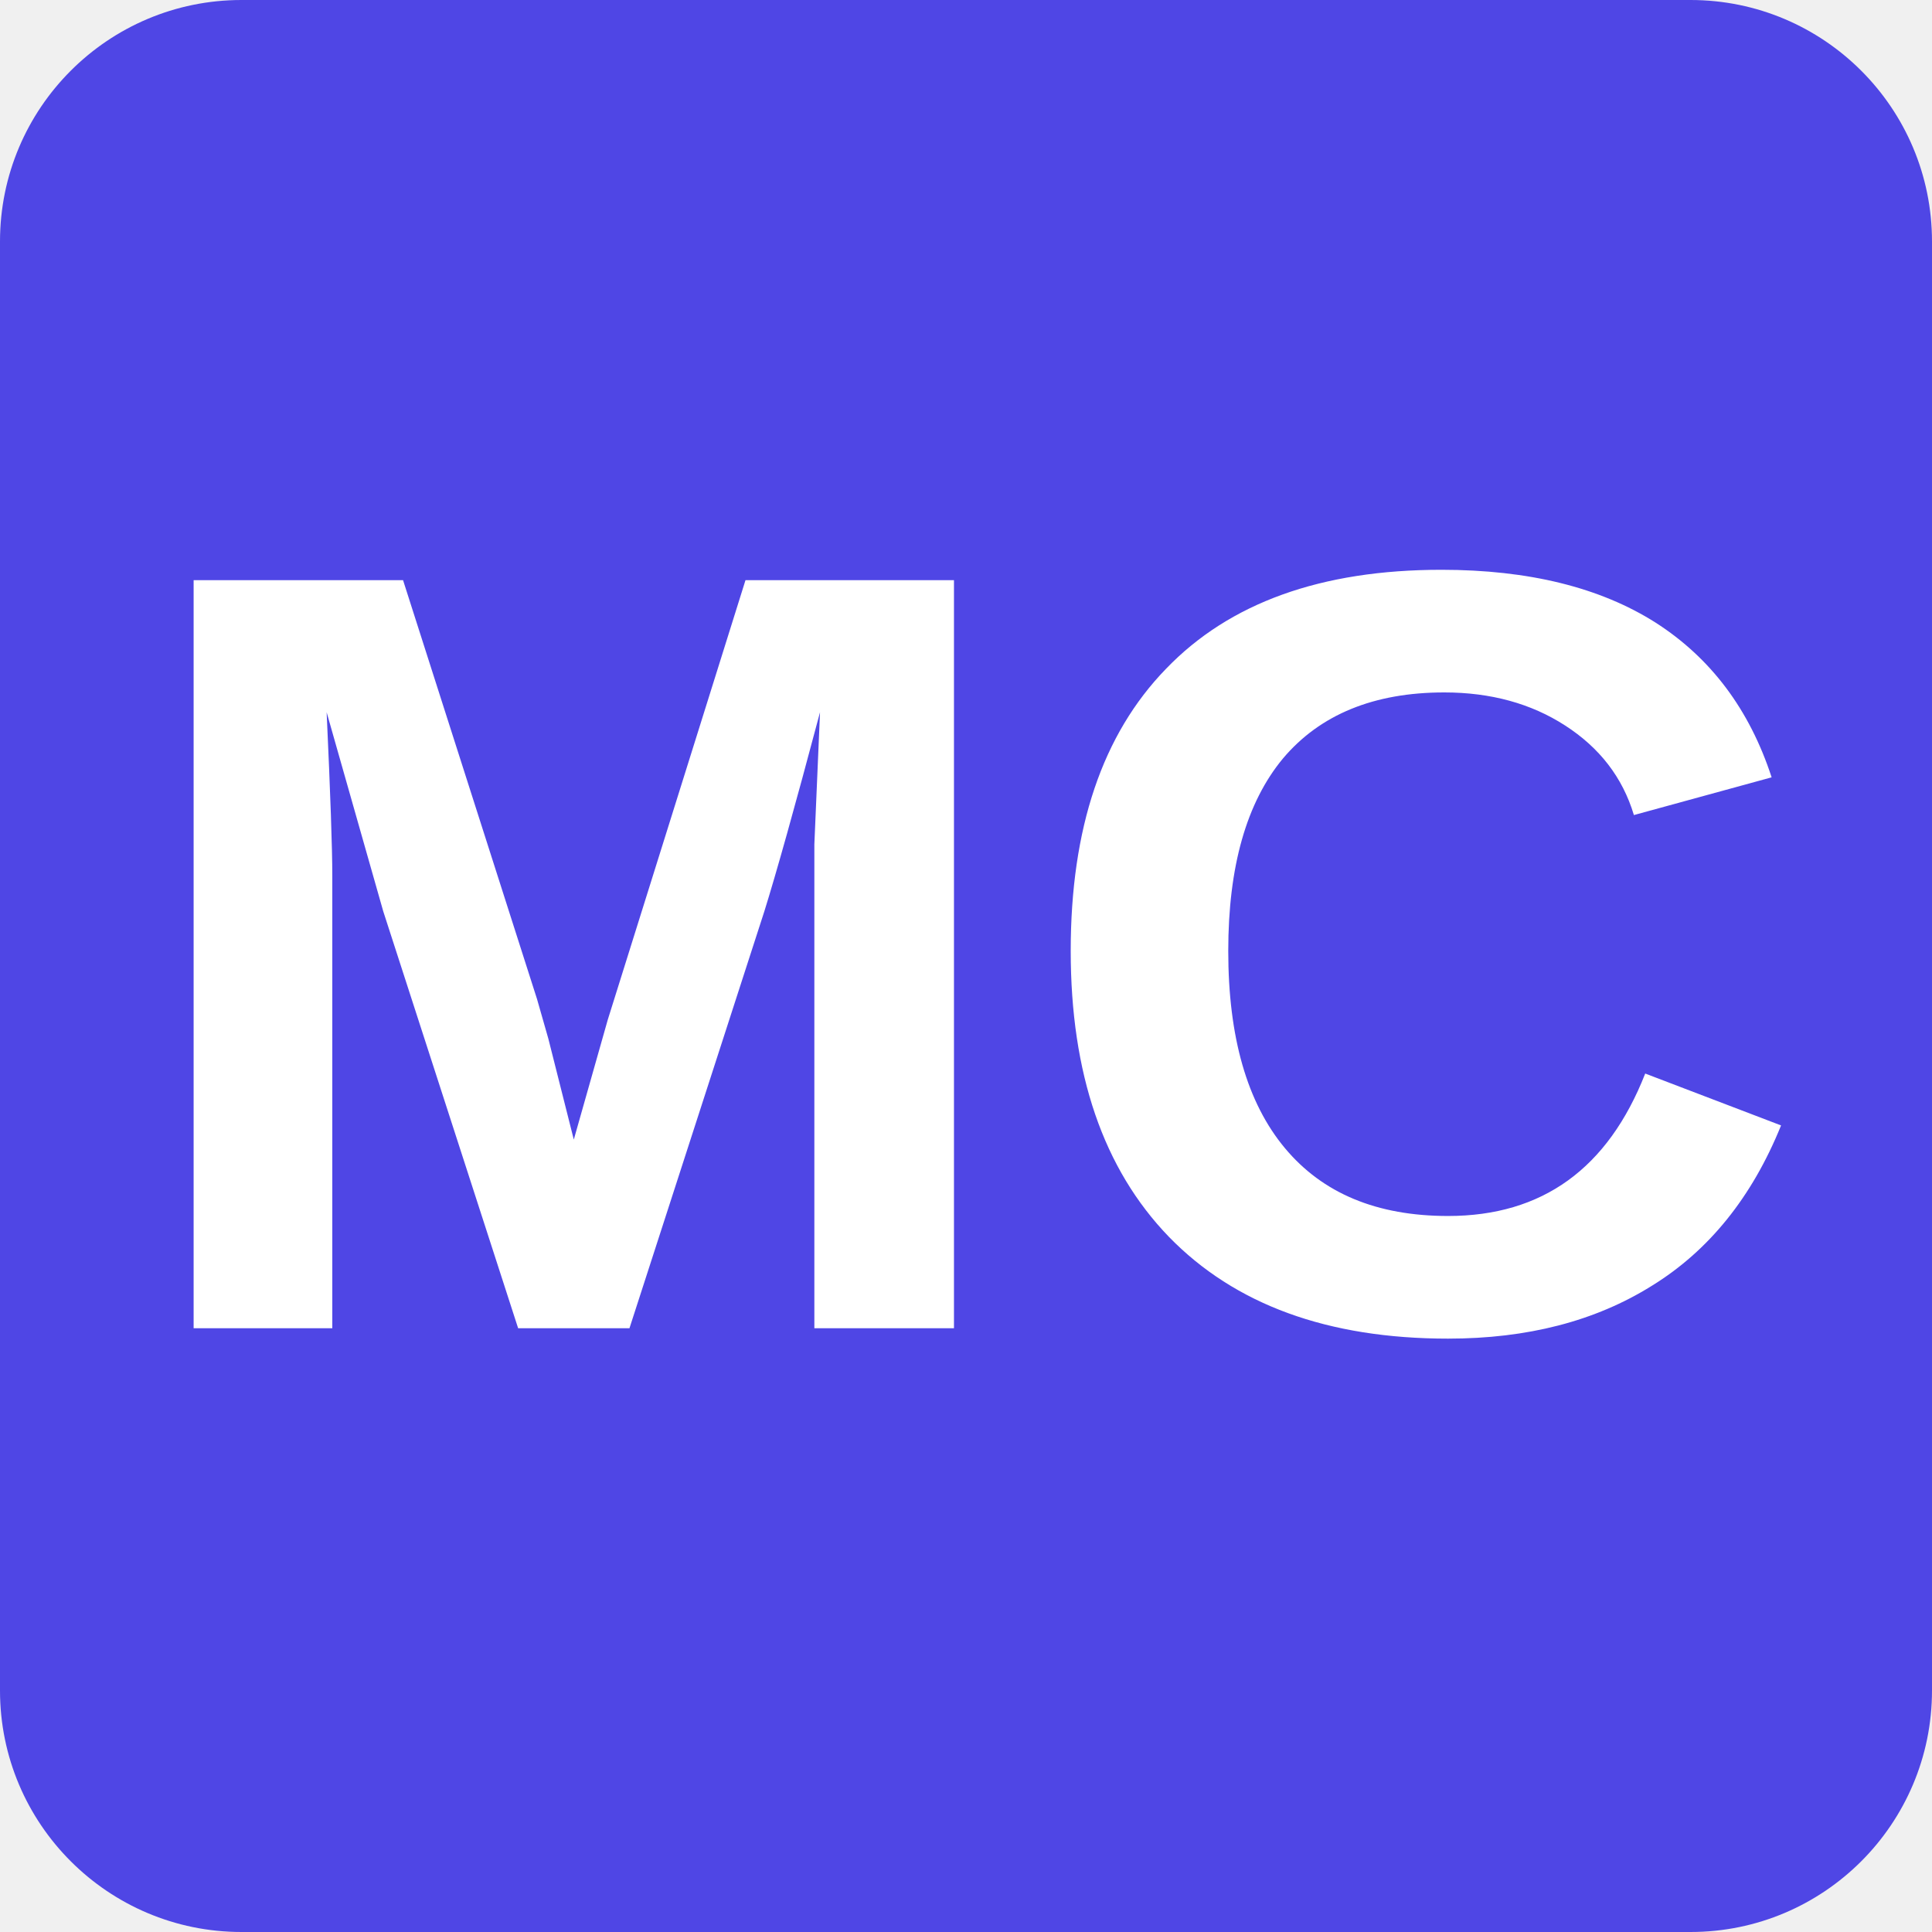
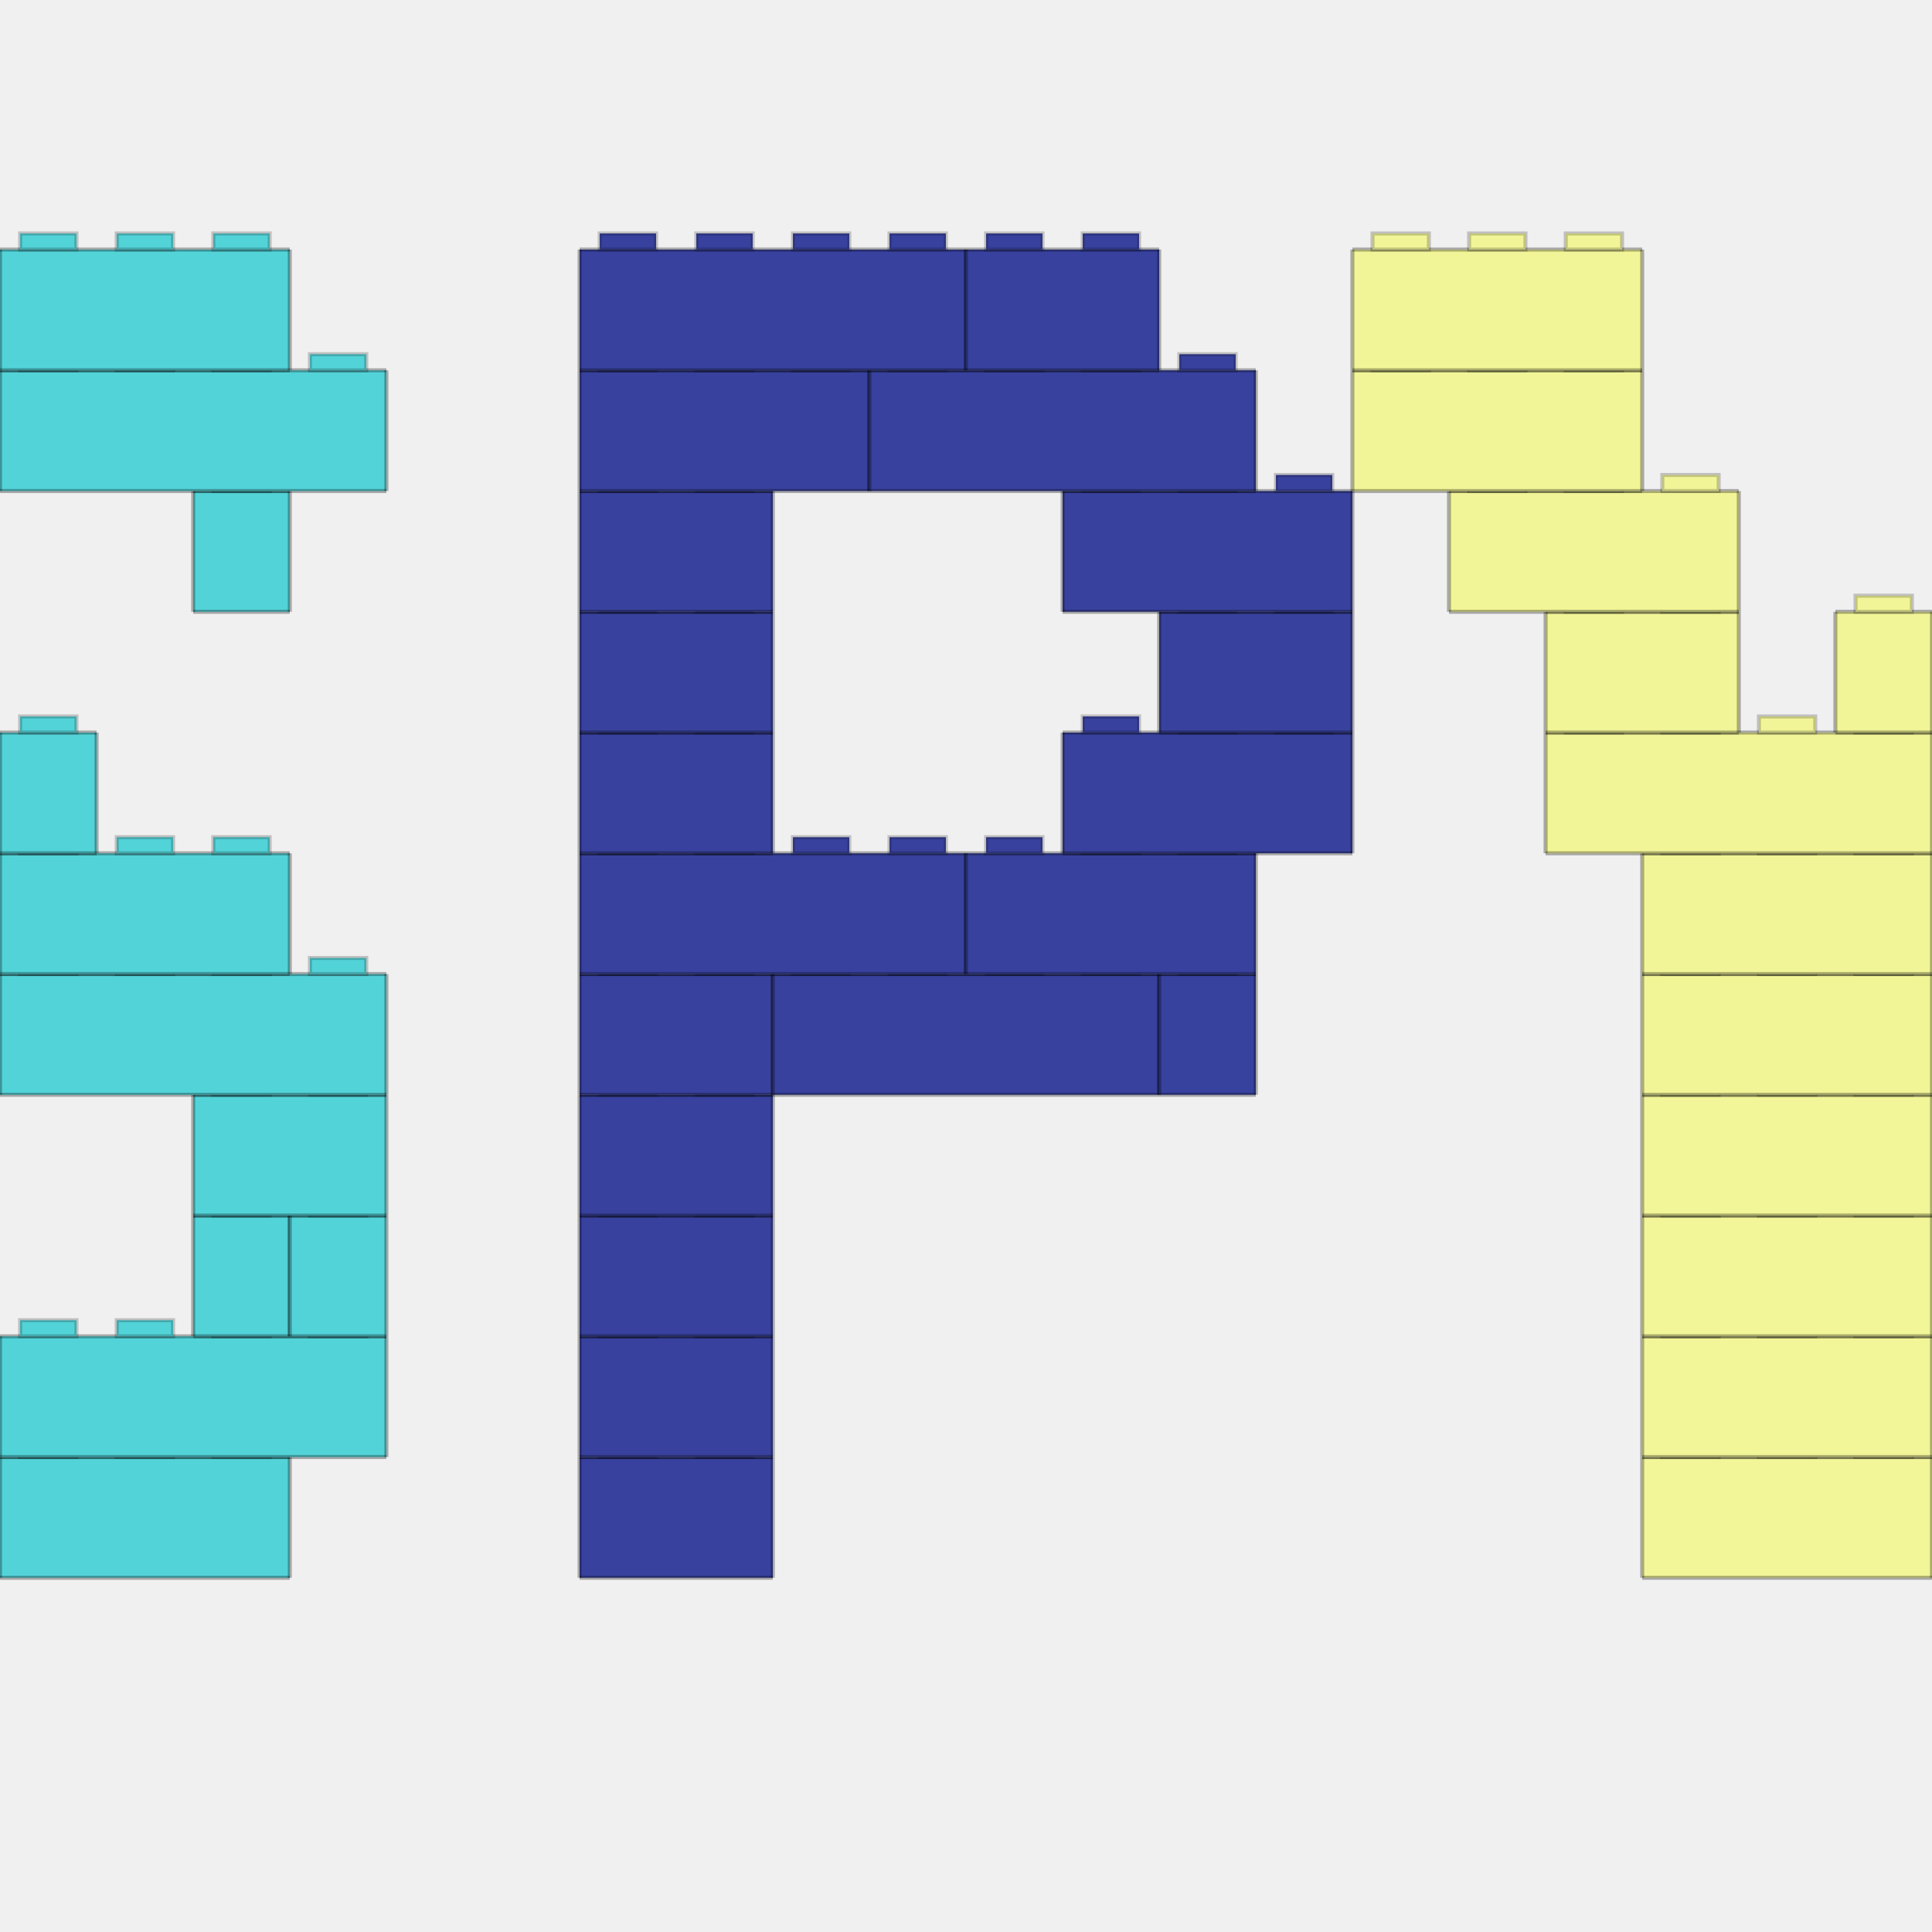
- <svg xmlns="http://www.w3.org/2000/svg" width="32" height="32" viewBox="0 0 32 32">
-   <rect width="32" height="32" rx="4" fill="#4F46E5" />
-   <text x="16" y="22" font-family="Arial, sans-serif" font-size="18" font-weight="bold" fill="white" text-anchor="middle">MC</text>
+ <svg xmlns="http://www.w3.org/2000/svg" width="240" height="240" viewBox="0 0 240 240">
+   <rect x="0" y="181" width="36" height="15" fill="rgb(82,211,216)" />
+   <line x1="0" y1="181" x2="36" y2="181" stroke="rgb(0,0,0)" stroke-width="0.5" opacity="0.3" />
+   <line x1="0" y1="196" x2="36" y2="196" stroke="rgb(0,0,0)" stroke-width="0.5" opacity="0.3" />
+   <line x1="0" y1="181" x2="0" y2="196" stroke="rgb(0,0,0)" stroke-width="0.5" opacity="0.3" />
+   <line x1="36" y1="181" x2="36" y2="196" stroke="rgb(0,0,0)" stroke-width="0.5" opacity="0.3" />
+   <rect x="2.5" y="179" width="7" height="2" fill="rgb(82,211,216)" />
+   <rect x="2.5" y="179" width="7" height="2" fill="none" stroke="rgb(0,0,0)" stroke-width="0.5" opacity="0.2" />
+   <rect x="14.5" y="179" width="7" height="2" fill="rgb(82,211,216)" />
+   <rect x="14.5" y="179" width="7" height="2" fill="none" stroke="rgb(0,0,0)" stroke-width="0.5" opacity="0.2" />
+   <rect x="26.5" y="179" width="7" height="2" fill="rgb(82,211,216)" />
+   <rect x="26.5" y="179" width="7" height="2" fill="none" stroke="rgb(0,0,0)" stroke-width="0.5" opacity="0.2" />
+   <rect x="72" y="181" width="24" height="15" fill="rgb(56,65,157)" />
+   <line x1="72" y1="181" x2="96" y2="181" stroke="rgb(0,0,0)" stroke-width="0.5" opacity="0.3" />
+   <line x1="72" y1="196" x2="96" y2="196" stroke="rgb(0,0,0)" stroke-width="0.5" opacity="0.3" />
+   <line x1="72" y1="181" x2="72" y2="196" stroke="rgb(0,0,0)" stroke-width="0.5" opacity="0.3" />
+   <line x1="96" y1="181" x2="96" y2="196" stroke="rgb(0,0,0)" stroke-width="0.5" opacity="0.3" />
+   <rect x="74.5" y="179" width="7" height="2" fill="rgb(56,65,157)" />
+   <rect x="74.5" y="179" width="7" height="2" fill="none" stroke="rgb(0,0,0)" stroke-width="0.5" opacity="0.2" />
+   <rect x="86.5" y="179" width="7" height="2" fill="rgb(56,65,157)" />
+   <rect x="86.5" y="179" width="7" height="2" fill="none" stroke="rgb(0,0,0)" stroke-width="0.5" opacity="0.2" />
+   <rect x="204" y="181" width="36" height="15" fill="rgb(242,245,152)" />
+   <line x1="204" y1="181" x2="240" y2="181" stroke="rgb(0,0,0)" stroke-width="0.5" opacity="0.3" />
+   <line x1="204" y1="196" x2="240" y2="196" stroke="rgb(0,0,0)" stroke-width="0.5" opacity="0.3" />
+   <line x1="204" y1="181" x2="204" y2="196" stroke="rgb(0,0,0)" stroke-width="0.5" opacity="0.3" />
+   <line x1="240" y1="181" x2="240" y2="196" stroke="rgb(0,0,0)" stroke-width="0.5" opacity="0.3" />
+   <rect x="206.5" y="179" width="7" height="2" fill="rgb(242,245,152)" />
+   <rect x="206.5" y="179" width="7" height="2" fill="none" stroke="rgb(0,0,0)" stroke-width="0.5" opacity="0.2" />
+   <rect x="218.5" y="179" width="7" height="2" fill="rgb(242,245,152)" />
+   <rect x="218.5" y="179" width="7" height="2" fill="none" stroke="rgb(0,0,0)" stroke-width="0.5" opacity="0.2" />
+   <rect x="230.5" y="179" width="7" height="2" fill="rgb(242,245,152)" />
+   <rect x="230.5" y="179" width="7" height="2" fill="none" stroke="rgb(0,0,0)" stroke-width="0.5" opacity="0.2" />
+   <rect x="0" y="166" width="48" height="15" fill="rgb(82,211,216)" />
+   <line x1="0" y1="166" x2="48" y2="166" stroke="rgb(0,0,0)" stroke-width="0.5" opacity="0.3" />
+   <line x1="0" y1="181" x2="48" y2="181" stroke="rgb(0,0,0)" stroke-width="0.5" opacity="0.3" />
+   <line x1="0" y1="166" x2="0" y2="181" stroke="rgb(0,0,0)" stroke-width="0.5" opacity="0.3" />
+   <line x1="48" y1="166" x2="48" y2="181" stroke="rgb(0,0,0)" stroke-width="0.5" opacity="0.3" />
+   <rect x="2.5" y="164" width="7" height="2" fill="rgb(82,211,216)" />
+   <rect x="2.5" y="164" width="7" height="2" fill="none" stroke="rgb(0,0,0)" stroke-width="0.5" opacity="0.2" />
+   <rect x="14.5" y="164" width="7" height="2" fill="rgb(82,211,216)" />
+   <rect x="14.5" y="164" width="7" height="2" fill="none" stroke="rgb(0,0,0)" stroke-width="0.5" opacity="0.2" />
+   <rect x="26.5" y="164" width="7" height="2" fill="rgb(82,211,216)" />
+   <rect x="26.5" y="164" width="7" height="2" fill="none" stroke="rgb(0,0,0)" stroke-width="0.5" opacity="0.2" />
+   <rect x="38.5" y="164" width="7" height="2" fill="rgb(82,211,216)" />
+   <rect x="38.5" y="164" width="7" height="2" fill="none" stroke="rgb(0,0,0)" stroke-width="0.5" opacity="0.2" />
+   <rect x="72" y="166" width="24" height="15" fill="rgb(56,65,157)" />
+   <line x1="72" y1="166" x2="96" y2="166" stroke="rgb(0,0,0)" stroke-width="0.5" opacity="0.3" />
+   <line x1="72" y1="181" x2="96" y2="181" stroke="rgb(0,0,0)" stroke-width="0.5" opacity="0.3" />
+   <line x1="72" y1="166" x2="72" y2="181" stroke="rgb(0,0,0)" stroke-width="0.5" opacity="0.3" />
+   <line x1="96" y1="166" x2="96" y2="181" stroke="rgb(0,0,0)" stroke-width="0.5" opacity="0.3" />
+   <rect x="74.5" y="164" width="7" height="2" fill="rgb(56,65,157)" />
+   <rect x="74.5" y="164" width="7" height="2" fill="none" stroke="rgb(0,0,0)" stroke-width="0.5" opacity="0.2" />
+   <rect x="86.5" y="164" width="7" height="2" fill="rgb(56,65,157)" />
+   <rect x="86.5" y="164" width="7" height="2" fill="none" stroke="rgb(0,0,0)" stroke-width="0.5" opacity="0.2" />
+   <rect x="204" y="166" width="36" height="15" fill="rgb(242,245,152)" />
+   <line x1="204" y1="166" x2="240" y2="166" stroke="rgb(0,0,0)" stroke-width="0.5" opacity="0.3" />
+   <line x1="204" y1="181" x2="240" y2="181" stroke="rgb(0,0,0)" stroke-width="0.5" opacity="0.3" />
+   <line x1="204" y1="166" x2="204" y2="181" stroke="rgb(0,0,0)" stroke-width="0.5" opacity="0.3" />
+   <line x1="240" y1="166" x2="240" y2="181" stroke="rgb(0,0,0)" stroke-width="0.5" opacity="0.3" />
+   <rect x="206.5" y="164" width="7" height="2" fill="rgb(242,245,152)" />
+   <rect x="206.5" y="164" width="7" height="2" fill="none" stroke="rgb(0,0,0)" stroke-width="0.5" opacity="0.2" />
+   <rect x="218.5" y="164" width="7" height="2" fill="rgb(242,245,152)" />
+   <rect x="218.5" y="164" width="7" height="2" fill="none" stroke="rgb(0,0,0)" stroke-width="0.5" opacity="0.2" />
+   <rect x="230.5" y="164" width="7" height="2" fill="rgb(242,245,152)" />
+   <rect x="230.5" y="164" width="7" height="2" fill="none" stroke="rgb(0,0,0)" stroke-width="0.5" opacity="0.2" />
+   <rect x="24" y="151" width="12" height="15" fill="rgb(82,211,216)" />
+   <line x1="24" y1="151" x2="36" y2="151" stroke="rgb(0,0,0)" stroke-width="0.5" opacity="0.3" />
+   <line x1="24" y1="166" x2="36" y2="166" stroke="rgb(0,0,0)" stroke-width="0.5" opacity="0.3" />
+   <line x1="24" y1="151" x2="24" y2="166" stroke="rgb(0,0,0)" stroke-width="0.5" opacity="0.3" />
+   <line x1="36" y1="151" x2="36" y2="166" stroke="rgb(0,0,0)" stroke-width="0.5" opacity="0.3" />
+   <rect x="26.5" y="149" width="7" height="2" fill="rgb(82,211,216)" />
+   <rect x="26.5" y="149" width="7" height="2" fill="none" stroke="rgb(0,0,0)" stroke-width="0.5" opacity="0.2" />
+   <rect x="36" y="151" width="12" height="15" fill="rgb(82,211,216)" />
+   <line x1="36" y1="151" x2="48" y2="151" stroke="rgb(0,0,0)" stroke-width="0.5" opacity="0.3" />
+   <line x1="36" y1="166" x2="48" y2="166" stroke="rgb(0,0,0)" stroke-width="0.5" opacity="0.3" />
+   <line x1="36" y1="151" x2="36" y2="166" stroke="rgb(0,0,0)" stroke-width="0.5" opacity="0.3" />
+   <line x1="48" y1="151" x2="48" y2="166" stroke="rgb(0,0,0)" stroke-width="0.5" opacity="0.3" />
+   <rect x="38.5" y="149" width="7" height="2" fill="rgb(82,211,216)" />
+   <rect x="38.5" y="149" width="7" height="2" fill="none" stroke="rgb(0,0,0)" stroke-width="0.5" opacity="0.2" />
+   <rect x="72" y="151" width="24" height="15" fill="rgb(56,65,157)" />
+   <line x1="72" y1="151" x2="96" y2="151" stroke="rgb(0,0,0)" stroke-width="0.5" opacity="0.3" />
+   <line x1="72" y1="166" x2="96" y2="166" stroke="rgb(0,0,0)" stroke-width="0.5" opacity="0.3" />
+   <line x1="72" y1="151" x2="72" y2="166" stroke="rgb(0,0,0)" stroke-width="0.5" opacity="0.3" />
+   <line x1="96" y1="151" x2="96" y2="166" stroke="rgb(0,0,0)" stroke-width="0.5" opacity="0.3" />
+   <rect x="74.5" y="149" width="7" height="2" fill="rgb(56,65,157)" />
+   <rect x="74.5" y="149" width="7" height="2" fill="none" stroke="rgb(0,0,0)" stroke-width="0.5" opacity="0.2" />
+   <rect x="86.5" y="149" width="7" height="2" fill="rgb(56,65,157)" />
+   <rect x="86.5" y="149" width="7" height="2" fill="none" stroke="rgb(0,0,0)" stroke-width="0.5" opacity="0.2" />
+   <rect x="204" y="151" width="36" height="15" fill="rgb(242,245,152)" />
+   <line x1="204" y1="151" x2="240" y2="151" stroke="rgb(0,0,0)" stroke-width="0.5" opacity="0.3" />
+   <line x1="204" y1="166" x2="240" y2="166" stroke="rgb(0,0,0)" stroke-width="0.5" opacity="0.3" />
+   <line x1="204" y1="151" x2="204" y2="166" stroke="rgb(0,0,0)" stroke-width="0.5" opacity="0.3" />
+   <line x1="240" y1="151" x2="240" y2="166" stroke="rgb(0,0,0)" stroke-width="0.5" opacity="0.3" />
+   <rect x="206.5" y="149" width="7" height="2" fill="rgb(242,245,152)" />
+   <rect x="206.5" y="149" width="7" height="2" fill="none" stroke="rgb(0,0,0)" stroke-width="0.5" opacity="0.2" />
+   <rect x="218.5" y="149" width="7" height="2" fill="rgb(242,245,152)" />
+   <rect x="218.5" y="149" width="7" height="2" fill="none" stroke="rgb(0,0,0)" stroke-width="0.5" opacity="0.2" />
+   <rect x="230.5" y="149" width="7" height="2" fill="rgb(242,245,152)" />
+   <rect x="230.5" y="149" width="7" height="2" fill="none" stroke="rgb(0,0,0)" stroke-width="0.5" opacity="0.2" />
+   <rect x="24" y="136" width="24" height="15" fill="rgb(82,211,216)" />
+   <line x1="24" y1="136" x2="48" y2="136" stroke="rgb(0,0,0)" stroke-width="0.5" opacity="0.3" />
+   <line x1="24" y1="151" x2="48" y2="151" stroke="rgb(0,0,0)" stroke-width="0.5" opacity="0.3" />
+   <line x1="24" y1="136" x2="24" y2="151" stroke="rgb(0,0,0)" stroke-width="0.5" opacity="0.3" />
+   <line x1="48" y1="136" x2="48" y2="151" stroke="rgb(0,0,0)" stroke-width="0.5" opacity="0.3" />
+   <rect x="26.5" y="134" width="7" height="2" fill="rgb(82,211,216)" />
+   <rect x="26.5" y="134" width="7" height="2" fill="none" stroke="rgb(0,0,0)" stroke-width="0.5" opacity="0.2" />
+   <rect x="38.5" y="134" width="7" height="2" fill="rgb(82,211,216)" />
+   <rect x="38.5" y="134" width="7" height="2" fill="none" stroke="rgb(0,0,0)" stroke-width="0.5" opacity="0.2" />
+   <rect x="72" y="136" width="24" height="15" fill="rgb(56,65,157)" />
+   <line x1="72" y1="136" x2="96" y2="136" stroke="rgb(0,0,0)" stroke-width="0.5" opacity="0.3" />
+   <line x1="72" y1="151" x2="96" y2="151" stroke="rgb(0,0,0)" stroke-width="0.5" opacity="0.3" />
+   <line x1="72" y1="136" x2="72" y2="151" stroke="rgb(0,0,0)" stroke-width="0.5" opacity="0.3" />
+   <line x1="96" y1="136" x2="96" y2="151" stroke="rgb(0,0,0)" stroke-width="0.5" opacity="0.3" />
+   <rect x="74.5" y="134" width="7" height="2" fill="rgb(56,65,157)" />
+   <rect x="74.5" y="134" width="7" height="2" fill="none" stroke="rgb(0,0,0)" stroke-width="0.5" opacity="0.2" />
+   <rect x="86.5" y="134" width="7" height="2" fill="rgb(56,65,157)" />
+   <rect x="86.5" y="134" width="7" height="2" fill="none" stroke="rgb(0,0,0)" stroke-width="0.5" opacity="0.2" />
+   <rect x="204" y="136" width="36" height="15" fill="rgb(242,245,152)" />
+   <line x1="204" y1="136" x2="240" y2="136" stroke="rgb(0,0,0)" stroke-width="0.5" opacity="0.3" />
+   <line x1="204" y1="151" x2="240" y2="151" stroke="rgb(0,0,0)" stroke-width="0.5" opacity="0.3" />
+   <line x1="204" y1="136" x2="204" y2="151" stroke="rgb(0,0,0)" stroke-width="0.5" opacity="0.3" />
+   <line x1="240" y1="136" x2="240" y2="151" stroke="rgb(0,0,0)" stroke-width="0.5" opacity="0.3" />
+   <rect x="206.5" y="134" width="7" height="2" fill="rgb(242,245,152)" />
+   <rect x="206.5" y="134" width="7" height="2" fill="none" stroke="rgb(0,0,0)" stroke-width="0.5" opacity="0.2" />
+   <rect x="218.5" y="134" width="7" height="2" fill="rgb(242,245,152)" />
+   <rect x="218.5" y="134" width="7" height="2" fill="none" stroke="rgb(0,0,0)" stroke-width="0.5" opacity="0.2" />
+   <rect x="230.5" y="134" width="7" height="2" fill="rgb(242,245,152)" />
+   <rect x="230.5" y="134" width="7" height="2" fill="none" stroke="rgb(0,0,0)" stroke-width="0.5" opacity="0.2" />
+   <rect x="0" y="121" width="48" height="15" fill="rgb(82,211,216)" />
+   <line x1="0" y1="121" x2="48" y2="121" stroke="rgb(0,0,0)" stroke-width="0.5" opacity="0.3" />
+   <line x1="0" y1="136" x2="48" y2="136" stroke="rgb(0,0,0)" stroke-width="0.5" opacity="0.3" />
+   <line x1="0" y1="121" x2="0" y2="136" stroke="rgb(0,0,0)" stroke-width="0.5" opacity="0.3" />
+   <line x1="48" y1="121" x2="48" y2="136" stroke="rgb(0,0,0)" stroke-width="0.5" opacity="0.3" />
+   <rect x="2.5" y="119" width="7" height="2" fill="rgb(82,211,216)" />
+   <rect x="2.5" y="119" width="7" height="2" fill="none" stroke="rgb(0,0,0)" stroke-width="0.5" opacity="0.2" />
+   <rect x="14.5" y="119" width="7" height="2" fill="rgb(82,211,216)" />
+   <rect x="14.5" y="119" width="7" height="2" fill="none" stroke="rgb(0,0,0)" stroke-width="0.5" opacity="0.2" />
+   <rect x="26.5" y="119" width="7" height="2" fill="rgb(82,211,216)" />
+   <rect x="26.5" y="119" width="7" height="2" fill="none" stroke="rgb(0,0,0)" stroke-width="0.5" opacity="0.2" />
+   <rect x="38.5" y="119" width="7" height="2" fill="rgb(82,211,216)" />
+   <rect x="38.5" y="119" width="7" height="2" fill="none" stroke="rgb(0,0,0)" stroke-width="0.5" opacity="0.2" />
+   <rect x="72" y="121" width="24" height="15" fill="rgb(56,65,157)" />
+   <line x1="72" y1="121" x2="96" y2="121" stroke="rgb(0,0,0)" stroke-width="0.5" opacity="0.3" />
+   <line x1="72" y1="136" x2="96" y2="136" stroke="rgb(0,0,0)" stroke-width="0.5" opacity="0.3" />
+   <line x1="72" y1="121" x2="72" y2="136" stroke="rgb(0,0,0)" stroke-width="0.5" opacity="0.3" />
+   <line x1="96" y1="121" x2="96" y2="136" stroke="rgb(0,0,0)" stroke-width="0.5" opacity="0.3" />
+   <rect x="74.5" y="119" width="7" height="2" fill="rgb(56,65,157)" />
+   <rect x="74.5" y="119" width="7" height="2" fill="none" stroke="rgb(0,0,0)" stroke-width="0.5" opacity="0.2" />
+   <rect x="86.5" y="119" width="7" height="2" fill="rgb(56,65,157)" />
+   <rect x="86.5" y="119" width="7" height="2" fill="none" stroke="rgb(0,0,0)" stroke-width="0.5" opacity="0.2" />
+   <rect x="96" y="121" width="48" height="15" fill="rgb(56,65,157)" />
+   <line x1="96" y1="121" x2="144" y2="121" stroke="rgb(0,0,0)" stroke-width="0.5" opacity="0.3" />
+   <line x1="96" y1="136" x2="144" y2="136" stroke="rgb(0,0,0)" stroke-width="0.5" opacity="0.3" />
+   <line x1="96" y1="121" x2="96" y2="136" stroke="rgb(0,0,0)" stroke-width="0.5" opacity="0.3" />
+   <line x1="144" y1="121" x2="144" y2="136" stroke="rgb(0,0,0)" stroke-width="0.5" opacity="0.3" />
+   <rect x="98.5" y="119" width="7" height="2" fill="rgb(56,65,157)" />
+   <rect x="98.5" y="119" width="7" height="2" fill="none" stroke="rgb(0,0,0)" stroke-width="0.5" opacity="0.2" />
+   <rect x="110.5" y="119" width="7" height="2" fill="rgb(56,65,157)" />
+   <rect x="110.5" y="119" width="7" height="2" fill="none" stroke="rgb(0,0,0)" stroke-width="0.5" opacity="0.2" />
+   <rect x="122.5" y="119" width="7" height="2" fill="rgb(56,65,157)" />
+   <rect x="122.5" y="119" width="7" height="2" fill="none" stroke="rgb(0,0,0)" stroke-width="0.5" opacity="0.2" />
+   <rect x="134.5" y="119" width="7" height="2" fill="rgb(56,65,157)" />
+   <rect x="134.5" y="119" width="7" height="2" fill="none" stroke="rgb(0,0,0)" stroke-width="0.5" opacity="0.2" />
+   <rect x="144" y="121" width="12" height="15" fill="rgb(55,65,158)" />
+   <line x1="144" y1="121" x2="156" y2="121" stroke="rgb(0,0,0)" stroke-width="0.5" opacity="0.3" />
+   <line x1="144" y1="136" x2="156" y2="136" stroke="rgb(0,0,0)" stroke-width="0.5" opacity="0.3" />
+   <line x1="144" y1="121" x2="144" y2="136" stroke="rgb(0,0,0)" stroke-width="0.5" opacity="0.3" />
+   <line x1="156" y1="121" x2="156" y2="136" stroke="rgb(0,0,0)" stroke-width="0.5" opacity="0.3" />
+   <rect x="146.5" y="119" width="7" height="2" fill="rgb(55,65,158)" />
+   <rect x="146.5" y="119" width="7" height="2" fill="none" stroke="rgb(0,0,0)" stroke-width="0.5" opacity="0.2" />
+   <rect x="204" y="121" width="36" height="15" fill="rgb(242,245,150)" />
+   <line x1="204" y1="121" x2="240" y2="121" stroke="rgb(0,0,0)" stroke-width="0.5" opacity="0.3" />
+   <line x1="204" y1="136" x2="240" y2="136" stroke="rgb(0,0,0)" stroke-width="0.5" opacity="0.3" />
+   <line x1="204" y1="121" x2="204" y2="136" stroke="rgb(0,0,0)" stroke-width="0.5" opacity="0.3" />
+   <line x1="240" y1="121" x2="240" y2="136" stroke="rgb(0,0,0)" stroke-width="0.5" opacity="0.3" />
+   <rect x="206.5" y="119" width="7" height="2" fill="rgb(242,245,150)" />
+   <rect x="206.5" y="119" width="7" height="2" fill="none" stroke="rgb(0,0,0)" stroke-width="0.5" opacity="0.2" />
+   <rect x="218.5" y="119" width="7" height="2" fill="rgb(242,245,150)" />
+   <rect x="218.5" y="119" width="7" height="2" fill="none" stroke="rgb(0,0,0)" stroke-width="0.5" opacity="0.2" />
+   <rect x="230.5" y="119" width="7" height="2" fill="rgb(242,245,150)" />
+   <rect x="230.5" y="119" width="7" height="2" fill="none" stroke="rgb(0,0,0)" stroke-width="0.5" opacity="0.2" />
+   <rect x="0" y="106" width="36" height="15" fill="rgb(82,211,216)" />
+   <line x1="0" y1="106" x2="36" y2="106" stroke="rgb(0,0,0)" stroke-width="0.5" opacity="0.3" />
+   <line x1="0" y1="121" x2="36" y2="121" stroke="rgb(0,0,0)" stroke-width="0.5" opacity="0.3" />
+   <line x1="0" y1="106" x2="0" y2="121" stroke="rgb(0,0,0)" stroke-width="0.5" opacity="0.3" />
+   <line x1="36" y1="106" x2="36" y2="121" stroke="rgb(0,0,0)" stroke-width="0.5" opacity="0.3" />
+   <rect x="2.5" y="104" width="7" height="2" fill="rgb(82,211,216)" />
+   <rect x="2.5" y="104" width="7" height="2" fill="none" stroke="rgb(0,0,0)" stroke-width="0.5" opacity="0.2" />
+   <rect x="14.5" y="104" width="7" height="2" fill="rgb(82,211,216)" />
+   <rect x="14.5" y="104" width="7" height="2" fill="none" stroke="rgb(0,0,0)" stroke-width="0.5" opacity="0.2" />
+   <rect x="26.5" y="104" width="7" height="2" fill="rgb(82,211,216)" />
+   <rect x="26.5" y="104" width="7" height="2" fill="none" stroke="rgb(0,0,0)" stroke-width="0.5" opacity="0.2" />
+   <rect x="72" y="106" width="48" height="15" fill="rgb(56,65,157)" />
+   <line x1="72" y1="106" x2="120" y2="106" stroke="rgb(0,0,0)" stroke-width="0.5" opacity="0.3" />
+   <line x1="72" y1="121" x2="120" y2="121" stroke="rgb(0,0,0)" stroke-width="0.5" opacity="0.3" />
+   <line x1="72" y1="106" x2="72" y2="121" stroke="rgb(0,0,0)" stroke-width="0.5" opacity="0.3" />
+   <line x1="120" y1="106" x2="120" y2="121" stroke="rgb(0,0,0)" stroke-width="0.5" opacity="0.3" />
+   <rect x="74.5" y="104" width="7" height="2" fill="rgb(56,65,157)" />
+   <rect x="74.5" y="104" width="7" height="2" fill="none" stroke="rgb(0,0,0)" stroke-width="0.5" opacity="0.2" />
+   <rect x="86.5" y="104" width="7" height="2" fill="rgb(56,65,157)" />
+   <rect x="86.5" y="104" width="7" height="2" fill="none" stroke="rgb(0,0,0)" stroke-width="0.5" opacity="0.2" />
+   <rect x="98.5" y="104" width="7" height="2" fill="rgb(56,65,157)" />
+   <rect x="98.5" y="104" width="7" height="2" fill="none" stroke="rgb(0,0,0)" stroke-width="0.5" opacity="0.2" />
+   <rect x="110.5" y="104" width="7" height="2" fill="rgb(56,65,157)" />
+   <rect x="110.5" y="104" width="7" height="2" fill="none" stroke="rgb(0,0,0)" stroke-width="0.5" opacity="0.2" />
+   <rect x="120" y="106" width="36" height="15" fill="rgb(56,65,157)" />
+   <line x1="120" y1="106" x2="156" y2="106" stroke="rgb(0,0,0)" stroke-width="0.5" opacity="0.3" />
+   <line x1="120" y1="121" x2="156" y2="121" stroke="rgb(0,0,0)" stroke-width="0.5" opacity="0.3" />
+   <line x1="120" y1="106" x2="120" y2="121" stroke="rgb(0,0,0)" stroke-width="0.5" opacity="0.3" />
+   <line x1="156" y1="106" x2="156" y2="121" stroke="rgb(0,0,0)" stroke-width="0.5" opacity="0.3" />
+   <rect x="122.5" y="104" width="7" height="2" fill="rgb(56,65,157)" />
+   <rect x="122.5" y="104" width="7" height="2" fill="none" stroke="rgb(0,0,0)" stroke-width="0.5" opacity="0.2" />
+   <rect x="134.5" y="104" width="7" height="2" fill="rgb(56,65,157)" />
+   <rect x="134.5" y="104" width="7" height="2" fill="none" stroke="rgb(0,0,0)" stroke-width="0.5" opacity="0.2" />
+   <rect x="146.5" y="104" width="7" height="2" fill="rgb(56,65,157)" />
+   <rect x="146.5" y="104" width="7" height="2" fill="none" stroke="rgb(0,0,0)" stroke-width="0.5" opacity="0.2" />
+   <rect x="204" y="106" width="36" height="15" fill="rgb(242,245,151)" />
+   <line x1="204" y1="106" x2="240" y2="106" stroke="rgb(0,0,0)" stroke-width="0.5" opacity="0.3" />
+   <line x1="204" y1="121" x2="240" y2="121" stroke="rgb(0,0,0)" stroke-width="0.5" opacity="0.3" />
+   <line x1="204" y1="106" x2="204" y2="121" stroke="rgb(0,0,0)" stroke-width="0.5" opacity="0.3" />
+   <line x1="240" y1="106" x2="240" y2="121" stroke="rgb(0,0,0)" stroke-width="0.5" opacity="0.3" />
+   <rect x="206.5" y="104" width="7" height="2" fill="rgb(242,245,151)" />
+   <rect x="206.5" y="104" width="7" height="2" fill="none" stroke="rgb(0,0,0)" stroke-width="0.5" opacity="0.2" />
+   <rect x="218.5" y="104" width="7" height="2" fill="rgb(242,245,151)" />
+   <rect x="218.5" y="104" width="7" height="2" fill="none" stroke="rgb(0,0,0)" stroke-width="0.5" opacity="0.2" />
+   <rect x="230.5" y="104" width="7" height="2" fill="rgb(242,245,151)" />
+   <rect x="230.5" y="104" width="7" height="2" fill="none" stroke="rgb(0,0,0)" stroke-width="0.5" opacity="0.2" />
+   <rect x="0" y="91" width="12" height="15" fill="rgb(82,211,216)" />
+   <line x1="0" y1="91" x2="12" y2="91" stroke="rgb(0,0,0)" stroke-width="0.5" opacity="0.3" />
+   <line x1="0" y1="106" x2="12" y2="106" stroke="rgb(0,0,0)" stroke-width="0.5" opacity="0.3" />
+   <line x1="0" y1="91" x2="0" y2="106" stroke="rgb(0,0,0)" stroke-width="0.5" opacity="0.3" />
+   <line x1="12" y1="91" x2="12" y2="106" stroke="rgb(0,0,0)" stroke-width="0.5" opacity="0.3" />
+   <rect x="2.5" y="89" width="7" height="2" fill="rgb(82,211,216)" />
+   <rect x="2.5" y="89" width="7" height="2" fill="none" stroke="rgb(0,0,0)" stroke-width="0.5" opacity="0.2" />
+   <rect x="72" y="91" width="24" height="15" fill="rgb(56,65,157)" />
+   <line x1="72" y1="91" x2="96" y2="91" stroke="rgb(0,0,0)" stroke-width="0.5" opacity="0.3" />
+   <line x1="72" y1="106" x2="96" y2="106" stroke="rgb(0,0,0)" stroke-width="0.5" opacity="0.3" />
+   <line x1="72" y1="91" x2="72" y2="106" stroke="rgb(0,0,0)" stroke-width="0.5" opacity="0.3" />
+   <line x1="96" y1="91" x2="96" y2="106" stroke="rgb(0,0,0)" stroke-width="0.5" opacity="0.3" />
+   <rect x="74.5" y="89" width="7" height="2" fill="rgb(56,65,157)" />
+   <rect x="74.5" y="89" width="7" height="2" fill="none" stroke="rgb(0,0,0)" stroke-width="0.5" opacity="0.2" />
+   <rect x="86.5" y="89" width="7" height="2" fill="rgb(56,65,157)" />
+   <rect x="86.5" y="89" width="7" height="2" fill="none" stroke="rgb(0,0,0)" stroke-width="0.5" opacity="0.2" />
+   <rect x="132" y="91" width="36" height="15" fill="rgb(56,65,157)" />
+   <line x1="132" y1="91" x2="168" y2="91" stroke="rgb(0,0,0)" stroke-width="0.5" opacity="0.3" />
+   <line x1="132" y1="106" x2="168" y2="106" stroke="rgb(0,0,0)" stroke-width="0.5" opacity="0.3" />
+   <line x1="132" y1="91" x2="132" y2="106" stroke="rgb(0,0,0)" stroke-width="0.5" opacity="0.3" />
+   <line x1="168" y1="91" x2="168" y2="106" stroke="rgb(0,0,0)" stroke-width="0.5" opacity="0.3" />
+   <rect x="134.5" y="89" width="7" height="2" fill="rgb(56,65,157)" />
+   <rect x="134.5" y="89" width="7" height="2" fill="none" stroke="rgb(0,0,0)" stroke-width="0.5" opacity="0.2" />
+   <rect x="146.5" y="89" width="7" height="2" fill="rgb(56,65,157)" />
+   <rect x="146.5" y="89" width="7" height="2" fill="none" stroke="rgb(0,0,0)" stroke-width="0.5" opacity="0.2" />
+   <rect x="158.5" y="89" width="7" height="2" fill="rgb(56,65,157)" />
+   <rect x="158.5" y="89" width="7" height="2" fill="none" stroke="rgb(0,0,0)" stroke-width="0.5" opacity="0.2" />
+   <rect x="192" y="91" width="48" height="15" fill="rgb(242,245,151)" />
+   <line x1="192" y1="91" x2="240" y2="91" stroke="rgb(0,0,0)" stroke-width="0.5" opacity="0.3" />
+   <line x1="192" y1="106" x2="240" y2="106" stroke="rgb(0,0,0)" stroke-width="0.5" opacity="0.3" />
+   <line x1="192" y1="91" x2="192" y2="106" stroke="rgb(0,0,0)" stroke-width="0.5" opacity="0.3" />
+   <line x1="240" y1="91" x2="240" y2="106" stroke="rgb(0,0,0)" stroke-width="0.5" opacity="0.3" />
+   <rect x="194.5" y="89" width="7" height="2" fill="rgb(242,245,151)" />
+   <rect x="194.5" y="89" width="7" height="2" fill="none" stroke="rgb(0,0,0)" stroke-width="0.5" opacity="0.2" />
+   <rect x="206.5" y="89" width="7" height="2" fill="rgb(242,245,151)" />
+   <rect x="206.5" y="89" width="7" height="2" fill="none" stroke="rgb(0,0,0)" stroke-width="0.5" opacity="0.2" />
+   <rect x="218.5" y="89" width="7" height="2" fill="rgb(242,245,151)" />
+   <rect x="218.5" y="89" width="7" height="2" fill="none" stroke="rgb(0,0,0)" stroke-width="0.5" opacity="0.2" />
+   <rect x="230.5" y="89" width="7" height="2" fill="rgb(242,245,151)" />
+   <rect x="230.5" y="89" width="7" height="2" fill="none" stroke="rgb(0,0,0)" stroke-width="0.5" opacity="0.2" />
+   <rect x="72" y="76" width="24" height="15" fill="rgb(56,65,157)" />
+   <line x1="72" y1="76" x2="96" y2="76" stroke="rgb(0,0,0)" stroke-width="0.5" opacity="0.3" />
+   <line x1="72" y1="91" x2="96" y2="91" stroke="rgb(0,0,0)" stroke-width="0.5" opacity="0.3" />
+   <line x1="72" y1="76" x2="72" y2="91" stroke="rgb(0,0,0)" stroke-width="0.5" opacity="0.3" />
+   <line x1="96" y1="76" x2="96" y2="91" stroke="rgb(0,0,0)" stroke-width="0.5" opacity="0.3" />
+   <rect x="74.5" y="74" width="7" height="2" fill="rgb(56,65,157)" />
+   <rect x="74.5" y="74" width="7" height="2" fill="none" stroke="rgb(0,0,0)" stroke-width="0.5" opacity="0.2" />
+   <rect x="86.5" y="74" width="7" height="2" fill="rgb(56,65,157)" />
+   <rect x="86.5" y="74" width="7" height="2" fill="none" stroke="rgb(0,0,0)" stroke-width="0.5" opacity="0.2" />
+   <rect x="144" y="76" width="24" height="15" fill="rgb(56,65,157)" />
+   <line x1="144" y1="76" x2="168" y2="76" stroke="rgb(0,0,0)" stroke-width="0.5" opacity="0.3" />
+   <line x1="144" y1="91" x2="168" y2="91" stroke="rgb(0,0,0)" stroke-width="0.5" opacity="0.3" />
+   <line x1="144" y1="76" x2="144" y2="91" stroke="rgb(0,0,0)" stroke-width="0.5" opacity="0.3" />
+   <line x1="168" y1="76" x2="168" y2="91" stroke="rgb(0,0,0)" stroke-width="0.5" opacity="0.3" />
+   <rect x="146.5" y="74" width="7" height="2" fill="rgb(56,65,157)" />
+   <rect x="146.5" y="74" width="7" height="2" fill="none" stroke="rgb(0,0,0)" stroke-width="0.5" opacity="0.2" />
+   <rect x="158.5" y="74" width="7" height="2" fill="rgb(56,65,157)" />
+   <rect x="158.5" y="74" width="7" height="2" fill="none" stroke="rgb(0,0,0)" stroke-width="0.5" opacity="0.2" />
+   <rect x="192" y="76" width="24" height="15" fill="rgb(242,245,151)" />
+   <line x1="192" y1="76" x2="216" y2="76" stroke="rgb(0,0,0)" stroke-width="0.5" opacity="0.3" />
+   <line x1="192" y1="91" x2="216" y2="91" stroke="rgb(0,0,0)" stroke-width="0.5" opacity="0.3" />
+   <line x1="192" y1="76" x2="192" y2="91" stroke="rgb(0,0,0)" stroke-width="0.5" opacity="0.3" />
+   <line x1="216" y1="76" x2="216" y2="91" stroke="rgb(0,0,0)" stroke-width="0.5" opacity="0.3" />
+   <rect x="194.5" y="74" width="7" height="2" fill="rgb(242,245,151)" />
+   <rect x="194.5" y="74" width="7" height="2" fill="none" stroke="rgb(0,0,0)" stroke-width="0.5" opacity="0.2" />
+   <rect x="206.5" y="74" width="7" height="2" fill="rgb(242,245,151)" />
+   <rect x="206.5" y="74" width="7" height="2" fill="none" stroke="rgb(0,0,0)" stroke-width="0.5" opacity="0.2" />
+   <rect x="228" y="76" width="12" height="15" fill="rgb(242,245,151)" />
+   <line x1="228" y1="76" x2="240" y2="76" stroke="rgb(0,0,0)" stroke-width="0.5" opacity="0.3" />
+   <line x1="228" y1="91" x2="240" y2="91" stroke="rgb(0,0,0)" stroke-width="0.5" opacity="0.3" />
+   <line x1="228" y1="76" x2="228" y2="91" stroke="rgb(0,0,0)" stroke-width="0.5" opacity="0.3" />
+   <line x1="240" y1="76" x2="240" y2="91" stroke="rgb(0,0,0)" stroke-width="0.5" opacity="0.3" />
+   <rect x="230.5" y="74" width="7" height="2" fill="rgb(242,245,151)" />
+   <rect x="230.5" y="74" width="7" height="2" fill="none" stroke="rgb(0,0,0)" stroke-width="0.5" opacity="0.2" />
+   <rect x="24" y="61" width="12" height="15" fill="rgb(82,211,216)" />
+   <line x1="24" y1="61" x2="36" y2="61" stroke="rgb(0,0,0)" stroke-width="0.5" opacity="0.3" />
+   <line x1="24" y1="76" x2="36" y2="76" stroke="rgb(0,0,0)" stroke-width="0.5" opacity="0.3" />
+   <line x1="24" y1="61" x2="24" y2="76" stroke="rgb(0,0,0)" stroke-width="0.5" opacity="0.3" />
+   <line x1="36" y1="61" x2="36" y2="76" stroke="rgb(0,0,0)" stroke-width="0.5" opacity="0.3" />
+   <rect x="26.5" y="59" width="7" height="2" fill="rgb(82,211,216)" />
+   <rect x="26.5" y="59" width="7" height="2" fill="none" stroke="rgb(0,0,0)" stroke-width="0.5" opacity="0.2" />
+   <rect x="72" y="61" width="24" height="15" fill="rgb(56,65,157)" />
+   <line x1="72" y1="61" x2="96" y2="61" stroke="rgb(0,0,0)" stroke-width="0.5" opacity="0.3" />
+   <line x1="72" y1="76" x2="96" y2="76" stroke="rgb(0,0,0)" stroke-width="0.5" opacity="0.3" />
+   <line x1="72" y1="61" x2="72" y2="76" stroke="rgb(0,0,0)" stroke-width="0.5" opacity="0.3" />
+   <line x1="96" y1="61" x2="96" y2="76" stroke="rgb(0,0,0)" stroke-width="0.5" opacity="0.3" />
+   <rect x="74.5" y="59" width="7" height="2" fill="rgb(56,65,157)" />
+   <rect x="74.5" y="59" width="7" height="2" fill="none" stroke="rgb(0,0,0)" stroke-width="0.5" opacity="0.2" />
+   <rect x="86.5" y="59" width="7" height="2" fill="rgb(56,65,157)" />
+   <rect x="86.5" y="59" width="7" height="2" fill="none" stroke="rgb(0,0,0)" stroke-width="0.5" opacity="0.2" />
+   <rect x="132" y="61" width="36" height="15" fill="rgb(56,65,157)" />
+   <line x1="132" y1="61" x2="168" y2="61" stroke="rgb(0,0,0)" stroke-width="0.5" opacity="0.3" />
+   <line x1="132" y1="76" x2="168" y2="76" stroke="rgb(0,0,0)" stroke-width="0.5" opacity="0.3" />
+   <line x1="132" y1="61" x2="132" y2="76" stroke="rgb(0,0,0)" stroke-width="0.5" opacity="0.3" />
+   <line x1="168" y1="61" x2="168" y2="76" stroke="rgb(0,0,0)" stroke-width="0.5" opacity="0.3" />
+   <rect x="134.5" y="59" width="7" height="2" fill="rgb(56,65,157)" />
+   <rect x="134.5" y="59" width="7" height="2" fill="none" stroke="rgb(0,0,0)" stroke-width="0.5" opacity="0.2" />
+   <rect x="146.5" y="59" width="7" height="2" fill="rgb(56,65,157)" />
+   <rect x="146.5" y="59" width="7" height="2" fill="none" stroke="rgb(0,0,0)" stroke-width="0.5" opacity="0.2" />
+   <rect x="158.5" y="59" width="7" height="2" fill="rgb(56,65,157)" />
+   <rect x="158.5" y="59" width="7" height="2" fill="none" stroke="rgb(0,0,0)" stroke-width="0.5" opacity="0.2" />
+   <rect x="180" y="61" width="36" height="15" fill="rgb(242,245,151)" />
+   <line x1="180" y1="61" x2="216" y2="61" stroke="rgb(0,0,0)" stroke-width="0.5" opacity="0.3" />
+   <line x1="180" y1="76" x2="216" y2="76" stroke="rgb(0,0,0)" stroke-width="0.5" opacity="0.3" />
+   <line x1="180" y1="61" x2="180" y2="76" stroke="rgb(0,0,0)" stroke-width="0.5" opacity="0.3" />
+   <line x1="216" y1="61" x2="216" y2="76" stroke="rgb(0,0,0)" stroke-width="0.5" opacity="0.3" />
+   <rect x="182.5" y="59" width="7" height="2" fill="rgb(242,245,151)" />
+   <rect x="182.5" y="59" width="7" height="2" fill="none" stroke="rgb(0,0,0)" stroke-width="0.5" opacity="0.2" />
+   <rect x="194.5" y="59" width="7" height="2" fill="rgb(242,245,151)" />
+   <rect x="194.5" y="59" width="7" height="2" fill="none" stroke="rgb(0,0,0)" stroke-width="0.5" opacity="0.2" />
+   <rect x="206.5" y="59" width="7" height="2" fill="rgb(242,245,151)" />
+   <rect x="206.5" y="59" width="7" height="2" fill="none" stroke="rgb(0,0,0)" stroke-width="0.5" opacity="0.2" />
+   <rect x="0" y="46" width="48" height="15" fill="rgb(82,211,216)" />
+   <line x1="0" y1="46" x2="48" y2="46" stroke="rgb(0,0,0)" stroke-width="0.5" opacity="0.3" />
+   <line x1="0" y1="61" x2="48" y2="61" stroke="rgb(0,0,0)" stroke-width="0.5" opacity="0.3" />
+   <line x1="0" y1="46" x2="0" y2="61" stroke="rgb(0,0,0)" stroke-width="0.5" opacity="0.3" />
+   <line x1="48" y1="46" x2="48" y2="61" stroke="rgb(0,0,0)" stroke-width="0.5" opacity="0.3" />
+   <rect x="2.5" y="44" width="7" height="2" fill="rgb(82,211,216)" />
+   <rect x="2.5" y="44" width="7" height="2" fill="none" stroke="rgb(0,0,0)" stroke-width="0.5" opacity="0.2" />
+   <rect x="14.5" y="44" width="7" height="2" fill="rgb(82,211,216)" />
+   <rect x="14.5" y="44" width="7" height="2" fill="none" stroke="rgb(0,0,0)" stroke-width="0.5" opacity="0.2" />
+   <rect x="26.5" y="44" width="7" height="2" fill="rgb(82,211,216)" />
+   <rect x="26.5" y="44" width="7" height="2" fill="none" stroke="rgb(0,0,0)" stroke-width="0.5" opacity="0.2" />
+   <rect x="38.5" y="44" width="7" height="2" fill="rgb(82,211,216)" />
+   <rect x="38.5" y="44" width="7" height="2" fill="none" stroke="rgb(0,0,0)" stroke-width="0.5" opacity="0.2" />
+   <rect x="72" y="46" width="36" height="15" fill="rgb(56,65,157)" />
+   <line x1="72" y1="46" x2="108" y2="46" stroke="rgb(0,0,0)" stroke-width="0.5" opacity="0.3" />
+   <line x1="72" y1="61" x2="108" y2="61" stroke="rgb(0,0,0)" stroke-width="0.5" opacity="0.3" />
+   <line x1="72" y1="46" x2="72" y2="61" stroke="rgb(0,0,0)" stroke-width="0.5" opacity="0.3" />
+   <line x1="108" y1="46" x2="108" y2="61" stroke="rgb(0,0,0)" stroke-width="0.5" opacity="0.3" />
+   <rect x="74.5" y="44" width="7" height="2" fill="rgb(56,65,157)" />
+   <rect x="74.5" y="44" width="7" height="2" fill="none" stroke="rgb(0,0,0)" stroke-width="0.5" opacity="0.2" />
+   <rect x="86.5" y="44" width="7" height="2" fill="rgb(56,65,157)" />
+   <rect x="86.5" y="44" width="7" height="2" fill="none" stroke="rgb(0,0,0)" stroke-width="0.5" opacity="0.2" />
+   <rect x="98.5" y="44" width="7" height="2" fill="rgb(56,65,157)" />
+   <rect x="98.5" y="44" width="7" height="2" fill="none" stroke="rgb(0,0,0)" stroke-width="0.5" opacity="0.2" />
+   <rect x="108" y="46" width="48" height="15" fill="rgb(56,65,157)" />
+   <line x1="108" y1="46" x2="156" y2="46" stroke="rgb(0,0,0)" stroke-width="0.5" opacity="0.3" />
+   <line x1="108" y1="61" x2="156" y2="61" stroke="rgb(0,0,0)" stroke-width="0.5" opacity="0.3" />
+   <line x1="108" y1="46" x2="108" y2="61" stroke="rgb(0,0,0)" stroke-width="0.5" opacity="0.3" />
+   <line x1="156" y1="46" x2="156" y2="61" stroke="rgb(0,0,0)" stroke-width="0.5" opacity="0.3" />
+   <rect x="110.5" y="44" width="7" height="2" fill="rgb(56,65,157)" />
+   <rect x="110.5" y="44" width="7" height="2" fill="none" stroke="rgb(0,0,0)" stroke-width="0.5" opacity="0.2" />
+   <rect x="122.5" y="44" width="7" height="2" fill="rgb(56,65,157)" />
+   <rect x="122.5" y="44" width="7" height="2" fill="none" stroke="rgb(0,0,0)" stroke-width="0.5" opacity="0.2" />
+   <rect x="134.5" y="44" width="7" height="2" fill="rgb(56,65,157)" />
+   <rect x="134.5" y="44" width="7" height="2" fill="none" stroke="rgb(0,0,0)" stroke-width="0.5" opacity="0.2" />
+   <rect x="146.5" y="44" width="7" height="2" fill="rgb(56,65,157)" />
+   <rect x="146.5" y="44" width="7" height="2" fill="none" stroke="rgb(0,0,0)" stroke-width="0.5" opacity="0.2" />
+   <rect x="168" y="46" width="36" height="15" fill="rgb(242,245,151)" />
+   <line x1="168" y1="46" x2="204" y2="46" stroke="rgb(0,0,0)" stroke-width="0.5" opacity="0.3" />
+   <line x1="168" y1="61" x2="204" y2="61" stroke="rgb(0,0,0)" stroke-width="0.5" opacity="0.3" />
+   <line x1="168" y1="46" x2="168" y2="61" stroke="rgb(0,0,0)" stroke-width="0.5" opacity="0.3" />
+   <line x1="204" y1="46" x2="204" y2="61" stroke="rgb(0,0,0)" stroke-width="0.5" opacity="0.3" />
+   <rect x="170.5" y="44" width="7" height="2" fill="rgb(242,245,151)" />
+   <rect x="170.5" y="44" width="7" height="2" fill="none" stroke="rgb(0,0,0)" stroke-width="0.5" opacity="0.2" />
+   <rect x="182.5" y="44" width="7" height="2" fill="rgb(242,245,151)" />
+   <rect x="182.5" y="44" width="7" height="2" fill="none" stroke="rgb(0,0,0)" stroke-width="0.5" opacity="0.2" />
+   <rect x="194.5" y="44" width="7" height="2" fill="rgb(242,245,151)" />
+   <rect x="194.5" y="44" width="7" height="2" fill="none" stroke="rgb(0,0,0)" stroke-width="0.5" opacity="0.2" />
+   <rect x="0" y="31" width="36" height="15" fill="rgb(82,211,216)" />
+   <line x1="0" y1="31" x2="36" y2="31" stroke="rgb(0,0,0)" stroke-width="0.5" opacity="0.3" />
+   <line x1="0" y1="46" x2="36" y2="46" stroke="rgb(0,0,0)" stroke-width="0.5" opacity="0.3" />
+   <line x1="0" y1="31" x2="0" y2="46" stroke="rgb(0,0,0)" stroke-width="0.5" opacity="0.3" />
+   <line x1="36" y1="31" x2="36" y2="46" stroke="rgb(0,0,0)" stroke-width="0.5" opacity="0.3" />
+   <rect x="2.5" y="29" width="7" height="2" fill="rgb(82,211,216)" />
+   <rect x="2.5" y="29" width="7" height="2" fill="none" stroke="rgb(0,0,0)" stroke-width="0.5" opacity="0.2" />
+   <rect x="14.5" y="29" width="7" height="2" fill="rgb(82,211,216)" />
+   <rect x="14.5" y="29" width="7" height="2" fill="none" stroke="rgb(0,0,0)" stroke-width="0.5" opacity="0.2" />
+   <rect x="26.5" y="29" width="7" height="2" fill="rgb(82,211,216)" />
+   <rect x="26.5" y="29" width="7" height="2" fill="none" stroke="rgb(0,0,0)" stroke-width="0.5" opacity="0.2" />
+   <rect x="72" y="31" width="48" height="15" fill="rgb(56,65,157)" />
+   <line x1="72" y1="31" x2="120" y2="31" stroke="rgb(0,0,0)" stroke-width="0.5" opacity="0.3" />
+   <line x1="72" y1="46" x2="120" y2="46" stroke="rgb(0,0,0)" stroke-width="0.5" opacity="0.3" />
+   <line x1="72" y1="31" x2="72" y2="46" stroke="rgb(0,0,0)" stroke-width="0.5" opacity="0.3" />
+   <line x1="120" y1="31" x2="120" y2="46" stroke="rgb(0,0,0)" stroke-width="0.5" opacity="0.3" />
+   <rect x="74.5" y="29" width="7" height="2" fill="rgb(56,65,157)" />
+   <rect x="74.5" y="29" width="7" height="2" fill="none" stroke="rgb(0,0,0)" stroke-width="0.5" opacity="0.2" />
+   <rect x="86.5" y="29" width="7" height="2" fill="rgb(56,65,157)" />
+   <rect x="86.5" y="29" width="7" height="2" fill="none" stroke="rgb(0,0,0)" stroke-width="0.5" opacity="0.2" />
+   <rect x="98.5" y="29" width="7" height="2" fill="rgb(56,65,157)" />
+   <rect x="98.5" y="29" width="7" height="2" fill="none" stroke="rgb(0,0,0)" stroke-width="0.5" opacity="0.2" />
+   <rect x="110.5" y="29" width="7" height="2" fill="rgb(56,65,157)" />
+   <rect x="110.5" y="29" width="7" height="2" fill="none" stroke="rgb(0,0,0)" stroke-width="0.5" opacity="0.2" />
+   <rect x="120" y="31" width="24" height="15" fill="rgb(56,65,157)" />
+   <line x1="120" y1="31" x2="144" y2="31" stroke="rgb(0,0,0)" stroke-width="0.5" opacity="0.3" />
+   <line x1="120" y1="46" x2="144" y2="46" stroke="rgb(0,0,0)" stroke-width="0.5" opacity="0.3" />
+   <line x1="120" y1="31" x2="120" y2="46" stroke="rgb(0,0,0)" stroke-width="0.5" opacity="0.3" />
+   <line x1="144" y1="31" x2="144" y2="46" stroke="rgb(0,0,0)" stroke-width="0.5" opacity="0.3" />
+   <rect x="122.5" y="29" width="7" height="2" fill="rgb(56,65,157)" />
+   <rect x="122.5" y="29" width="7" height="2" fill="none" stroke="rgb(0,0,0)" stroke-width="0.5" opacity="0.2" />
+   <rect x="134.5" y="29" width="7" height="2" fill="rgb(56,65,157)" />
+   <rect x="134.5" y="29" width="7" height="2" fill="none" stroke="rgb(0,0,0)" stroke-width="0.5" opacity="0.2" />
+   <rect x="168" y="31" width="36" height="15" fill="rgb(242,245,151)" />
+   <line x1="168" y1="31" x2="204" y2="31" stroke="rgb(0,0,0)" stroke-width="0.5" opacity="0.3" />
+   <line x1="168" y1="46" x2="204" y2="46" stroke="rgb(0,0,0)" stroke-width="0.5" opacity="0.3" />
+   <line x1="168" y1="31" x2="168" y2="46" stroke="rgb(0,0,0)" stroke-width="0.5" opacity="0.3" />
+   <line x1="204" y1="31" x2="204" y2="46" stroke="rgb(0,0,0)" stroke-width="0.5" opacity="0.3" />
+   <rect x="170.5" y="29" width="7" height="2" fill="rgb(242,245,151)" />
+   <rect x="170.5" y="29" width="7" height="2" fill="none" stroke="rgb(0,0,0)" stroke-width="0.5" opacity="0.2" />
+   <rect x="182.5" y="29" width="7" height="2" fill="rgb(242,245,151)" />
+   <rect x="182.5" y="29" width="7" height="2" fill="none" stroke="rgb(0,0,0)" stroke-width="0.5" opacity="0.2" />
+   <rect x="194.5" y="29" width="7" height="2" fill="rgb(242,245,151)" />
+   <rect x="194.5" y="29" width="7" height="2" fill="none" stroke="rgb(0,0,0)" stroke-width="0.5" opacity="0.2" />
</svg>
